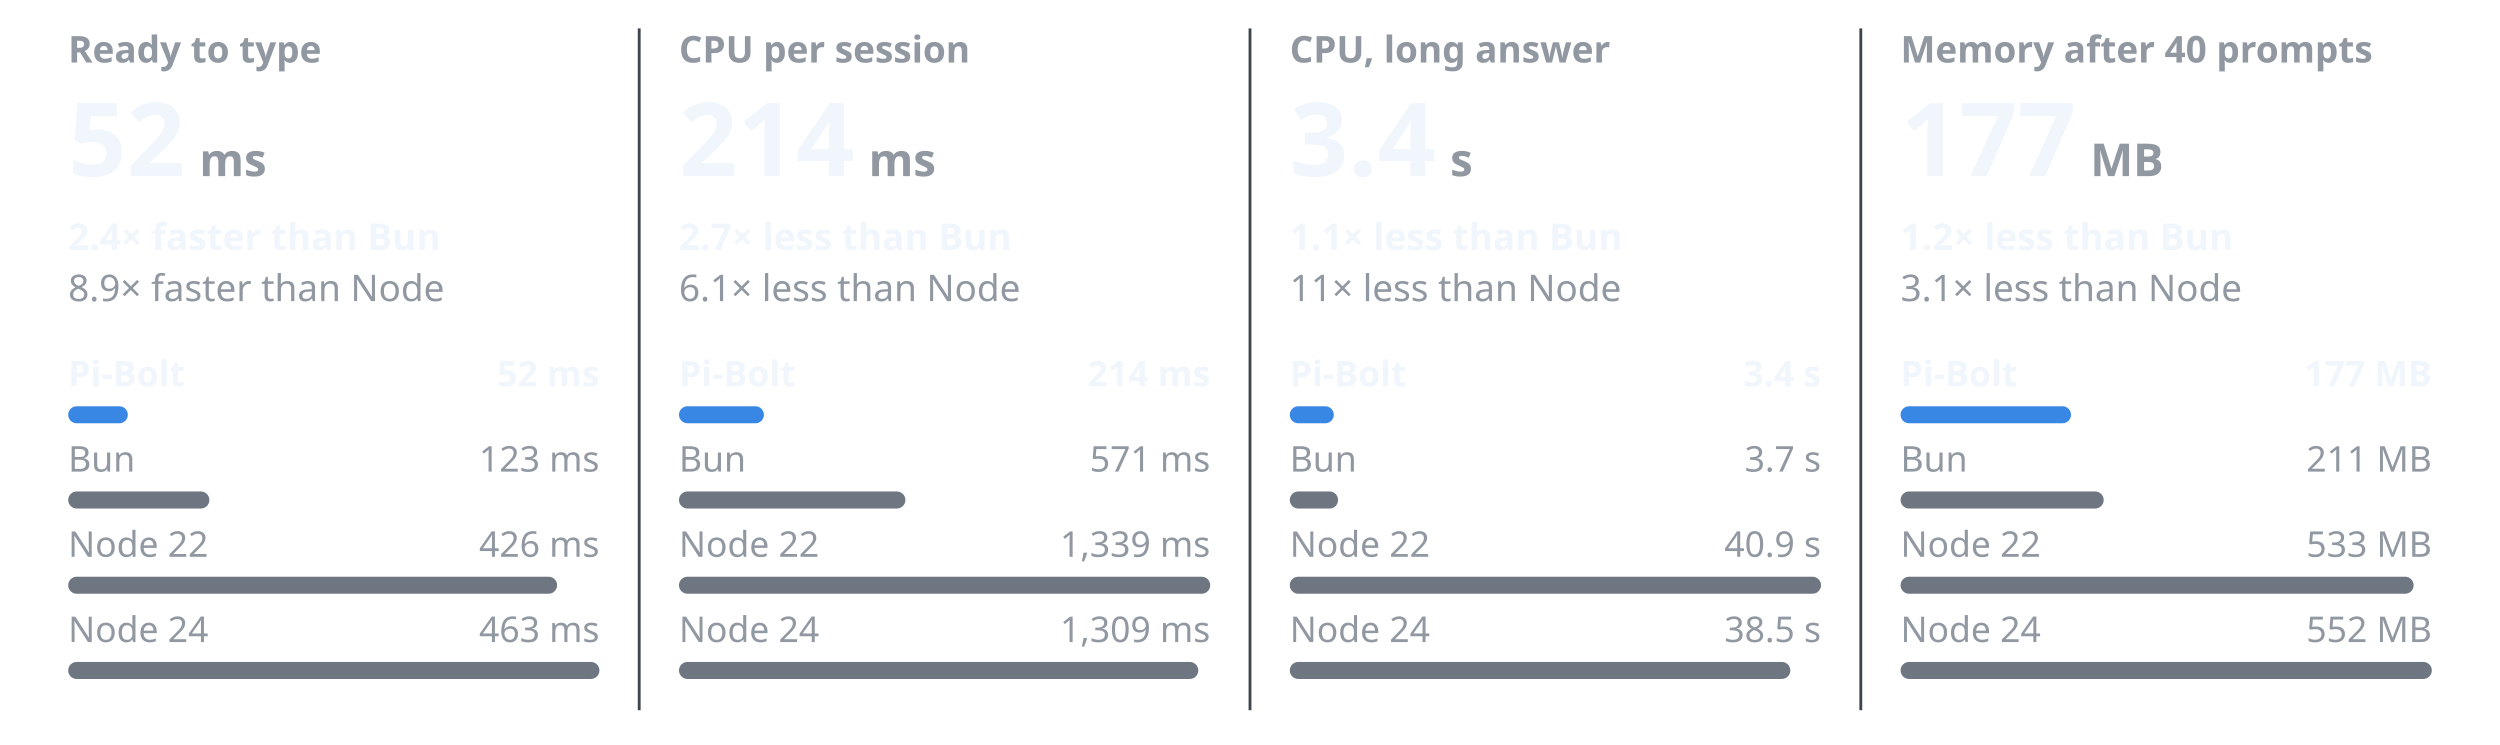
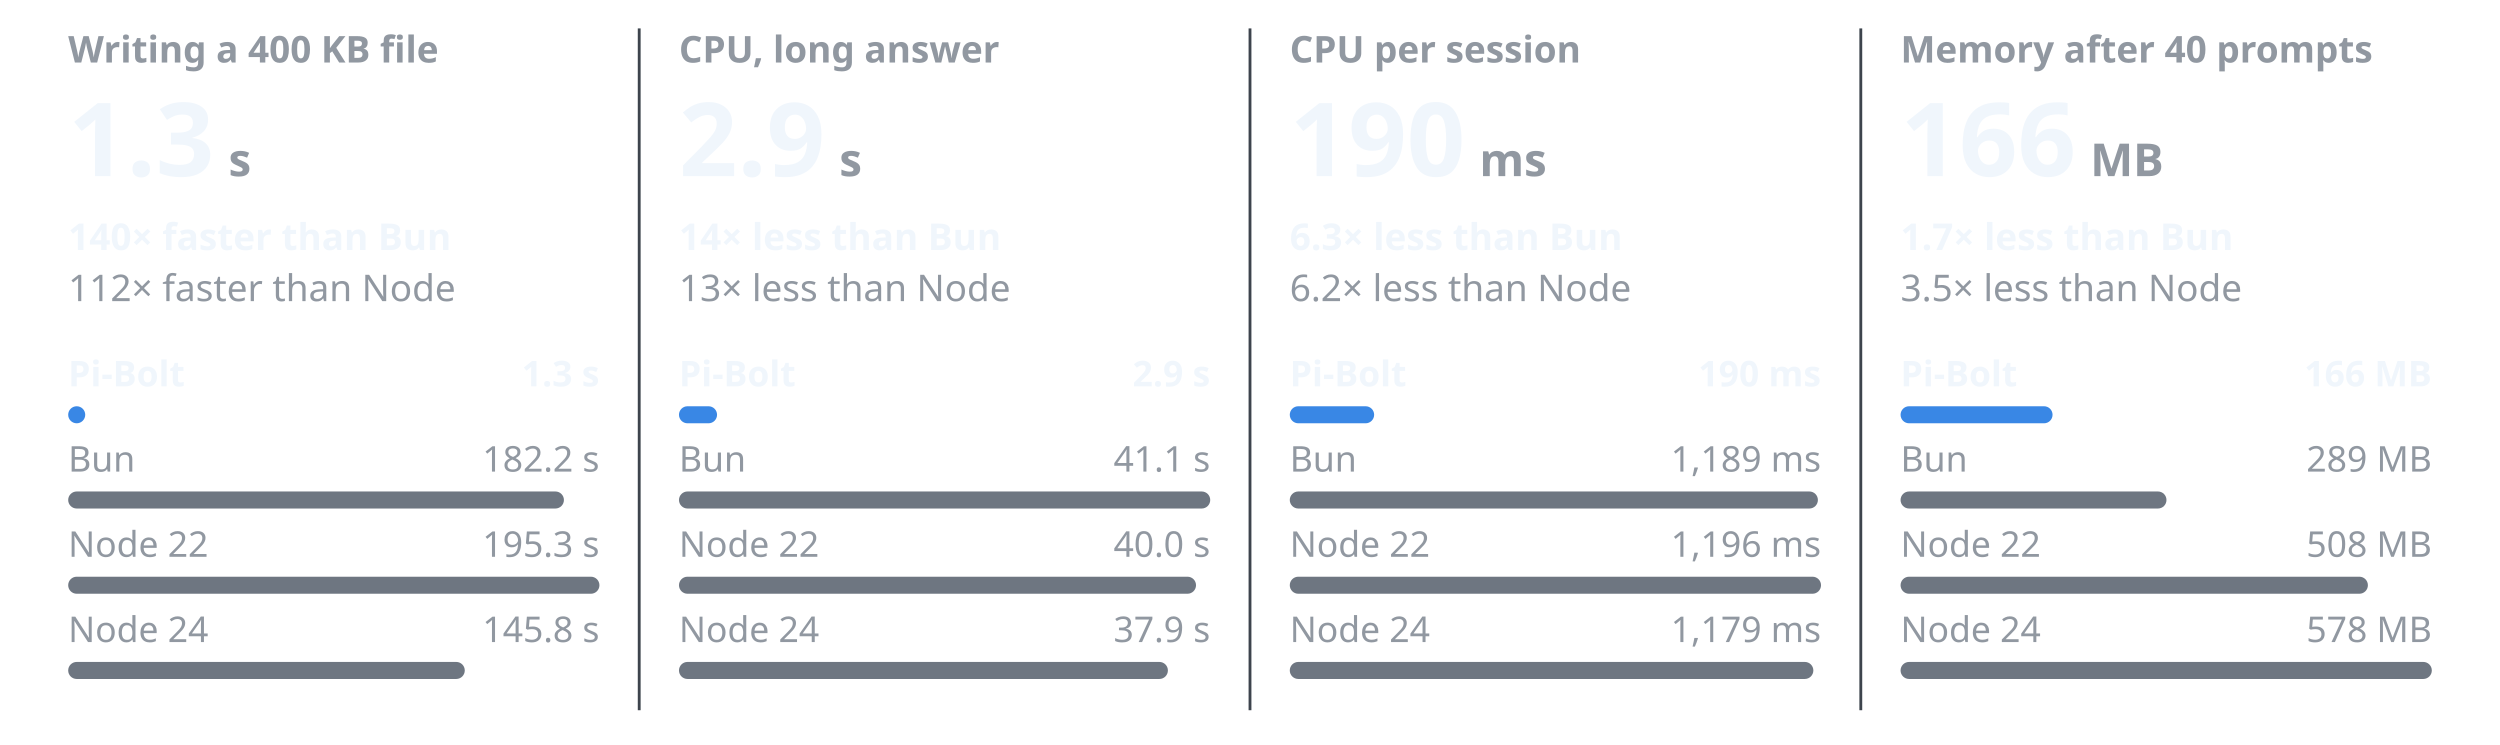
<svg xmlns="http://www.w3.org/2000/svg" width="880" height="262" viewBox="0 0 880 262" role="img" aria-label="Pi-Bolt compared with Bun and Node">
  <style>text{font-family:-apple-system, BlinkMacSystemFont, 'Segoe UI', 'Noto Sans', Helvetica, Arial, sans-serif}</style>
-   <text x="24.0" y="22" font-size="13" font-weight="600" fill="#9198a1">Ready to type</text>
-   <text x="24.0" y="62" font-size="36" font-weight="700" fill="#f0f6fc">52<tspan font-size="16" font-weight="600" fill="#9198a1" dx="5">ms</tspan>
+   <text x="24.0" y="22" font-size="13" font-weight="600" fill="#9198a1">Writing a 400 KB file</text>
+   <text x="24.0" y="62" font-size="36" font-weight="700" fill="#f0f6fc">1.3<tspan font-size="16" font-weight="600" fill="#9198a1" dx="5">s</tspan>
  </text>
-   <text x="24.0" y="88" font-size="13" font-weight="600" fill="#f0f6fc">2.4× faster than Bun</text>
-   <text x="24.0" y="106" font-size="13" fill="#9198a1">8.9× faster than Node</text>
+   <text x="24.0" y="88" font-size="13" font-weight="600" fill="#f0f6fc">140× faster than Bun</text>
+   <text x="24.0" y="106" font-size="13" fill="#9198a1">112× faster than Node</text>
  <text x="24.0" y="136" font-size="12.5" font-weight="650" fill="#f0f6fc">Pi-Bolt</text>
-   <text x="211.0" y="136" font-size="12.5" font-weight="650" text-anchor="end" fill="#f0f6fc">52 ms</text>
-   <rect x="24.0" y="143" width="21.0" height="6" rx="3" fill="#3987e5" />
+   <text x="211.0" y="136" font-size="12.5" font-weight="650" text-anchor="end" fill="#f0f6fc">1.3 s</text>
+   <rect x="24.0" y="143" width="6.0" height="6" rx="3" fill="#3987e5" />
  <text x="24.0" y="166" font-size="12.5" font-weight="400" fill="#9198a1">Bun</text>
-   <text x="211.0" y="166" font-size="12.5" font-weight="400" text-anchor="end" fill="#9198a1">123 ms</text>
-   <rect x="24.0" y="173" width="49.7" height="6" rx="3" fill="#6e7681" />
+   <text x="211.0" y="166" font-size="12.5" font-weight="400" text-anchor="end" fill="#9198a1">182.2 s</text>
+   <rect x="24.0" y="173" width="174.5" height="6" rx="3" fill="#6e7681" />
  <text x="24.0" y="196" font-size="12.5" font-weight="400" fill="#9198a1">Node 22</text>
-   <text x="211.0" y="196" font-size="12.5" font-weight="400" text-anchor="end" fill="#9198a1">426 ms</text>
-   <rect x="24.0" y="203" width="172.1" height="6" rx="3" fill="#6e7681" />
+   <text x="211.0" y="196" font-size="12.5" font-weight="400" text-anchor="end" fill="#9198a1">195.3 s</text>
+   <rect x="24.0" y="203" width="187.0" height="6" rx="3" fill="#6e7681" />
  <text x="24.0" y="226" font-size="12.5" font-weight="400" fill="#9198a1">Node 24</text>
-   <text x="211.0" y="226" font-size="12.5" font-weight="400" text-anchor="end" fill="#9198a1">463 ms</text>
-   <rect x="24.0" y="233" width="187.0" height="6" rx="3" fill="#6e7681" />
+   <text x="211.0" y="226" font-size="12.5" font-weight="400" text-anchor="end" fill="#9198a1">145.8 s</text>
+   <rect x="24.0" y="233" width="139.6" height="6" rx="3" fill="#6e7681" />
  <line x1="225.0" y1="10" x2="225.0" y2="250" stroke="#3d444d" />
-   <text x="239.0" y="22" font-size="13" font-weight="600" fill="#9198a1">CPU per session</text>
-   <text x="239.0" y="62" font-size="36" font-weight="700" fill="#f0f6fc">214<tspan font-size="16" font-weight="600" fill="#9198a1" dx="5">ms</tspan>
+   <text x="239.0" y="22" font-size="13" font-weight="600" fill="#9198a1">CPU, long answer</text>
+   <text x="239.0" y="62" font-size="36" font-weight="700" fill="#f0f6fc">2.9<tspan font-size="16" font-weight="600" fill="#9198a1" dx="5">s</tspan>
  </text>
-   <text x="239.0" y="88" font-size="13" font-weight="600" fill="#f0f6fc">2.7× less than Bun</text>
-   <text x="239.0" y="106" font-size="13" fill="#9198a1">6.1× less than Node</text>
+   <text x="239.0" y="88" font-size="13" font-weight="600" fill="#f0f6fc">14× less than Bun</text>
+   <text x="239.0" y="106" font-size="13" fill="#9198a1">13× less than Node</text>
  <text x="239.0" y="136" font-size="12.5" font-weight="650" fill="#f0f6fc">Pi-Bolt</text>
-   <text x="426.0" y="136" font-size="12.5" font-weight="650" text-anchor="end" fill="#f0f6fc">214 ms</text>
-   <rect x="239.0" y="143" width="29.9" height="6" rx="3" fill="#3987e5" />
+   <text x="426.0" y="136" font-size="12.5" font-weight="650" text-anchor="end" fill="#f0f6fc">2.9 s</text>
+   <rect x="239.0" y="143" width="13.4" height="6" rx="3" fill="#3987e5" />
  <text x="239.0" y="166" font-size="12.5" font-weight="400" fill="#9198a1">Bun</text>
-   <text x="426.0" y="166" font-size="12.5" font-weight="400" text-anchor="end" fill="#9198a1">571 ms</text>
-   <rect x="239.0" y="173" width="79.7" height="6" rx="3" fill="#6e7681" />
+   <text x="426.0" y="166" font-size="12.5" font-weight="400" text-anchor="end" fill="#9198a1">41.1 s</text>
+   <rect x="239.0" y="173" width="187.0" height="6" rx="3" fill="#6e7681" />
  <text x="239.0" y="196" font-size="12.5" font-weight="400" fill="#9198a1">Node 22</text>
-   <text x="426.0" y="196" font-size="12.5" font-weight="400" text-anchor="end" fill="#9198a1">1,339 ms</text>
-   <rect x="239.0" y="203" width="187.0" height="6" rx="3" fill="#6e7681" />
+   <text x="426.0" y="196" font-size="12.5" font-weight="400" text-anchor="end" fill="#9198a1">40.0 s</text>
+   <rect x="239.0" y="203" width="182.0" height="6" rx="3" fill="#6e7681" />
  <text x="239.0" y="226" font-size="12.5" font-weight="400" fill="#9198a1">Node 24</text>
-   <text x="426.0" y="226" font-size="12.5" font-weight="400" text-anchor="end" fill="#9198a1">1,309 ms</text>
-   <rect x="239.0" y="233" width="182.8" height="6" rx="3" fill="#6e7681" />
+   <text x="426.0" y="226" font-size="12.5" font-weight="400" text-anchor="end" fill="#9198a1">37.9 s</text>
+   <rect x="239.0" y="233" width="172.1" height="6" rx="3" fill="#6e7681" />
  <line x1="440.0" y1="10" x2="440.0" y2="250" stroke="#3d444d" />
-   <text x="454.0" y="22" font-size="13" font-weight="600" fill="#9198a1">CPU, long answer</text>
-   <text x="454.0" y="62" font-size="36" font-weight="700" fill="#f0f6fc">3.4<tspan font-size="16" font-weight="600" fill="#9198a1" dx="5">s</tspan>
+   <text x="454.0" y="22" font-size="13" font-weight="600" fill="#9198a1">CPU per session</text>
+   <text x="454.0" y="62" font-size="36" font-weight="700" fill="#f0f6fc">190<tspan font-size="16" font-weight="600" fill="#9198a1" dx="5">ms</tspan>
  </text>
-   <text x="454.0" y="88" font-size="13" font-weight="600" fill="#f0f6fc">1.1× less than Bun</text>
-   <text x="454.0" y="106" font-size="13" fill="#9198a1">11× less than Node</text>
+   <text x="454.0" y="88" font-size="13" font-weight="600" fill="#f0f6fc">6.3× less than Bun</text>
+   <text x="454.0" y="106" font-size="13" fill="#9198a1">6.2× less than Node</text>
  <text x="454.0" y="136" font-size="12.5" font-weight="650" fill="#f0f6fc">Pi-Bolt</text>
-   <text x="641.0" y="136" font-size="12.5" font-weight="650" text-anchor="end" fill="#f0f6fc">3.4 s</text>
-   <rect x="454.0" y="143" width="15.5" height="6" rx="3" fill="#3987e5" />
+   <text x="641.0" y="136" font-size="12.5" font-weight="650" text-anchor="end" fill="#f0f6fc">190 ms</text>
+   <rect x="454.0" y="143" width="29.7" height="6" rx="3" fill="#3987e5" />
  <text x="454.0" y="166" font-size="12.5" font-weight="400" fill="#9198a1">Bun</text>
-   <text x="641.0" y="166" font-size="12.5" font-weight="400" text-anchor="end" fill="#9198a1">3.7 s</text>
-   <rect x="454.0" y="173" width="17.0" height="6" rx="3" fill="#6e7681" />
+   <text x="641.0" y="166" font-size="12.5" font-weight="400" text-anchor="end" fill="#9198a1">1,189 ms</text>
+   <rect x="454.0" y="173" width="185.9" height="6" rx="3" fill="#6e7681" />
  <text x="454.0" y="196" font-size="12.5" font-weight="400" fill="#9198a1">Node 22</text>
-   <text x="641.0" y="196" font-size="12.5" font-weight="400" text-anchor="end" fill="#9198a1">40.9 s</text>
+   <text x="641.0" y="196" font-size="12.5" font-weight="400" text-anchor="end" fill="#9198a1">1,196 ms</text>
  <rect x="454.0" y="203" width="187.0" height="6" rx="3" fill="#6e7681" />
  <text x="454.0" y="226" font-size="12.5" font-weight="400" fill="#9198a1">Node 24</text>
-   <text x="641.0" y="226" font-size="12.5" font-weight="400" text-anchor="end" fill="#9198a1">38.5 s</text>
-   <rect x="454.0" y="233" width="176.2" height="6" rx="3" fill="#6e7681" />
+   <text x="641.0" y="226" font-size="12.5" font-weight="400" text-anchor="end" fill="#9198a1">1,179 ms</text>
+   <rect x="454.0" y="233" width="184.3" height="6" rx="3" fill="#6e7681" />
  <line x1="655.0" y1="10" x2="655.0" y2="250" stroke="#3d444d" />
  <text x="669.0" y="22" font-size="13" font-weight="600" fill="#9198a1">Memory after 40 prompts</text>
-   <text x="669.0" y="62" font-size="36" font-weight="700" fill="#f0f6fc">177<tspan font-size="16" font-weight="600" fill="#9198a1" dx="5">MB</tspan>
+   <text x="669.0" y="62" font-size="36" font-weight="700" fill="#f0f6fc">166<tspan font-size="16" font-weight="600" fill="#9198a1" dx="5">MB</tspan>
  </text>
-   <text x="669.0" y="88" font-size="13" font-weight="600" fill="#f0f6fc">1.2× less than Bun</text>
-   <text x="669.0" y="106" font-size="13" fill="#9198a1">3.1× less than Node</text>
+   <text x="669.0" y="88" font-size="13" font-weight="600" fill="#f0f6fc">1.7× less than Bun</text>
+   <text x="669.0" y="106" font-size="13" fill="#9198a1">3.5× less than Node</text>
  <text x="669.0" y="136" font-size="12.5" font-weight="650" fill="#f0f6fc">Pi-Bolt</text>
-   <text x="856.0" y="136" font-size="12.5" font-weight="650" text-anchor="end" fill="#f0f6fc">177 MB</text>
-   <rect x="669.0" y="143" width="60.0" height="6" rx="3" fill="#3987e5" />
+   <text x="856.0" y="136" font-size="12.5" font-weight="650" text-anchor="end" fill="#f0f6fc">166 MB</text>
+   <rect x="669.0" y="143" width="53.5" height="6" rx="3" fill="#3987e5" />
  <text x="669.0" y="166" font-size="12.5" font-weight="400" fill="#9198a1">Bun</text>
-   <text x="856.0" y="166" font-size="12.5" font-weight="400" text-anchor="end" fill="#9198a1">211 MB</text>
-   <rect x="669.0" y="173" width="71.5" height="6" rx="3" fill="#6e7681" />
+   <text x="856.0" y="166" font-size="12.5" font-weight="400" text-anchor="end" fill="#9198a1">289 MB</text>
+   <rect x="669.0" y="173" width="93.6" height="6" rx="3" fill="#6e7681" />
  <text x="669.0" y="196" font-size="12.5" font-weight="400" fill="#9198a1">Node 22</text>
-   <text x="856.0" y="196" font-size="12.5" font-weight="400" text-anchor="end" fill="#9198a1">533 MB</text>
-   <rect x="669.0" y="203" width="180.6" height="6" rx="3" fill="#6e7681" />
+   <text x="856.0" y="196" font-size="12.5" font-weight="400" text-anchor="end" fill="#9198a1">508 MB</text>
+   <rect x="669.0" y="203" width="164.5" height="6" rx="3" fill="#6e7681" />
  <text x="669.0" y="226" font-size="12.5" font-weight="400" fill="#9198a1">Node 24</text>
-   <text x="856.0" y="226" font-size="12.5" font-weight="400" text-anchor="end" fill="#9198a1">552 MB</text>
+   <text x="856.0" y="226" font-size="12.5" font-weight="400" text-anchor="end" fill="#9198a1">578 MB</text>
  <rect x="669.0" y="233" width="187.0" height="6" rx="3" fill="#6e7681" />
</svg>
